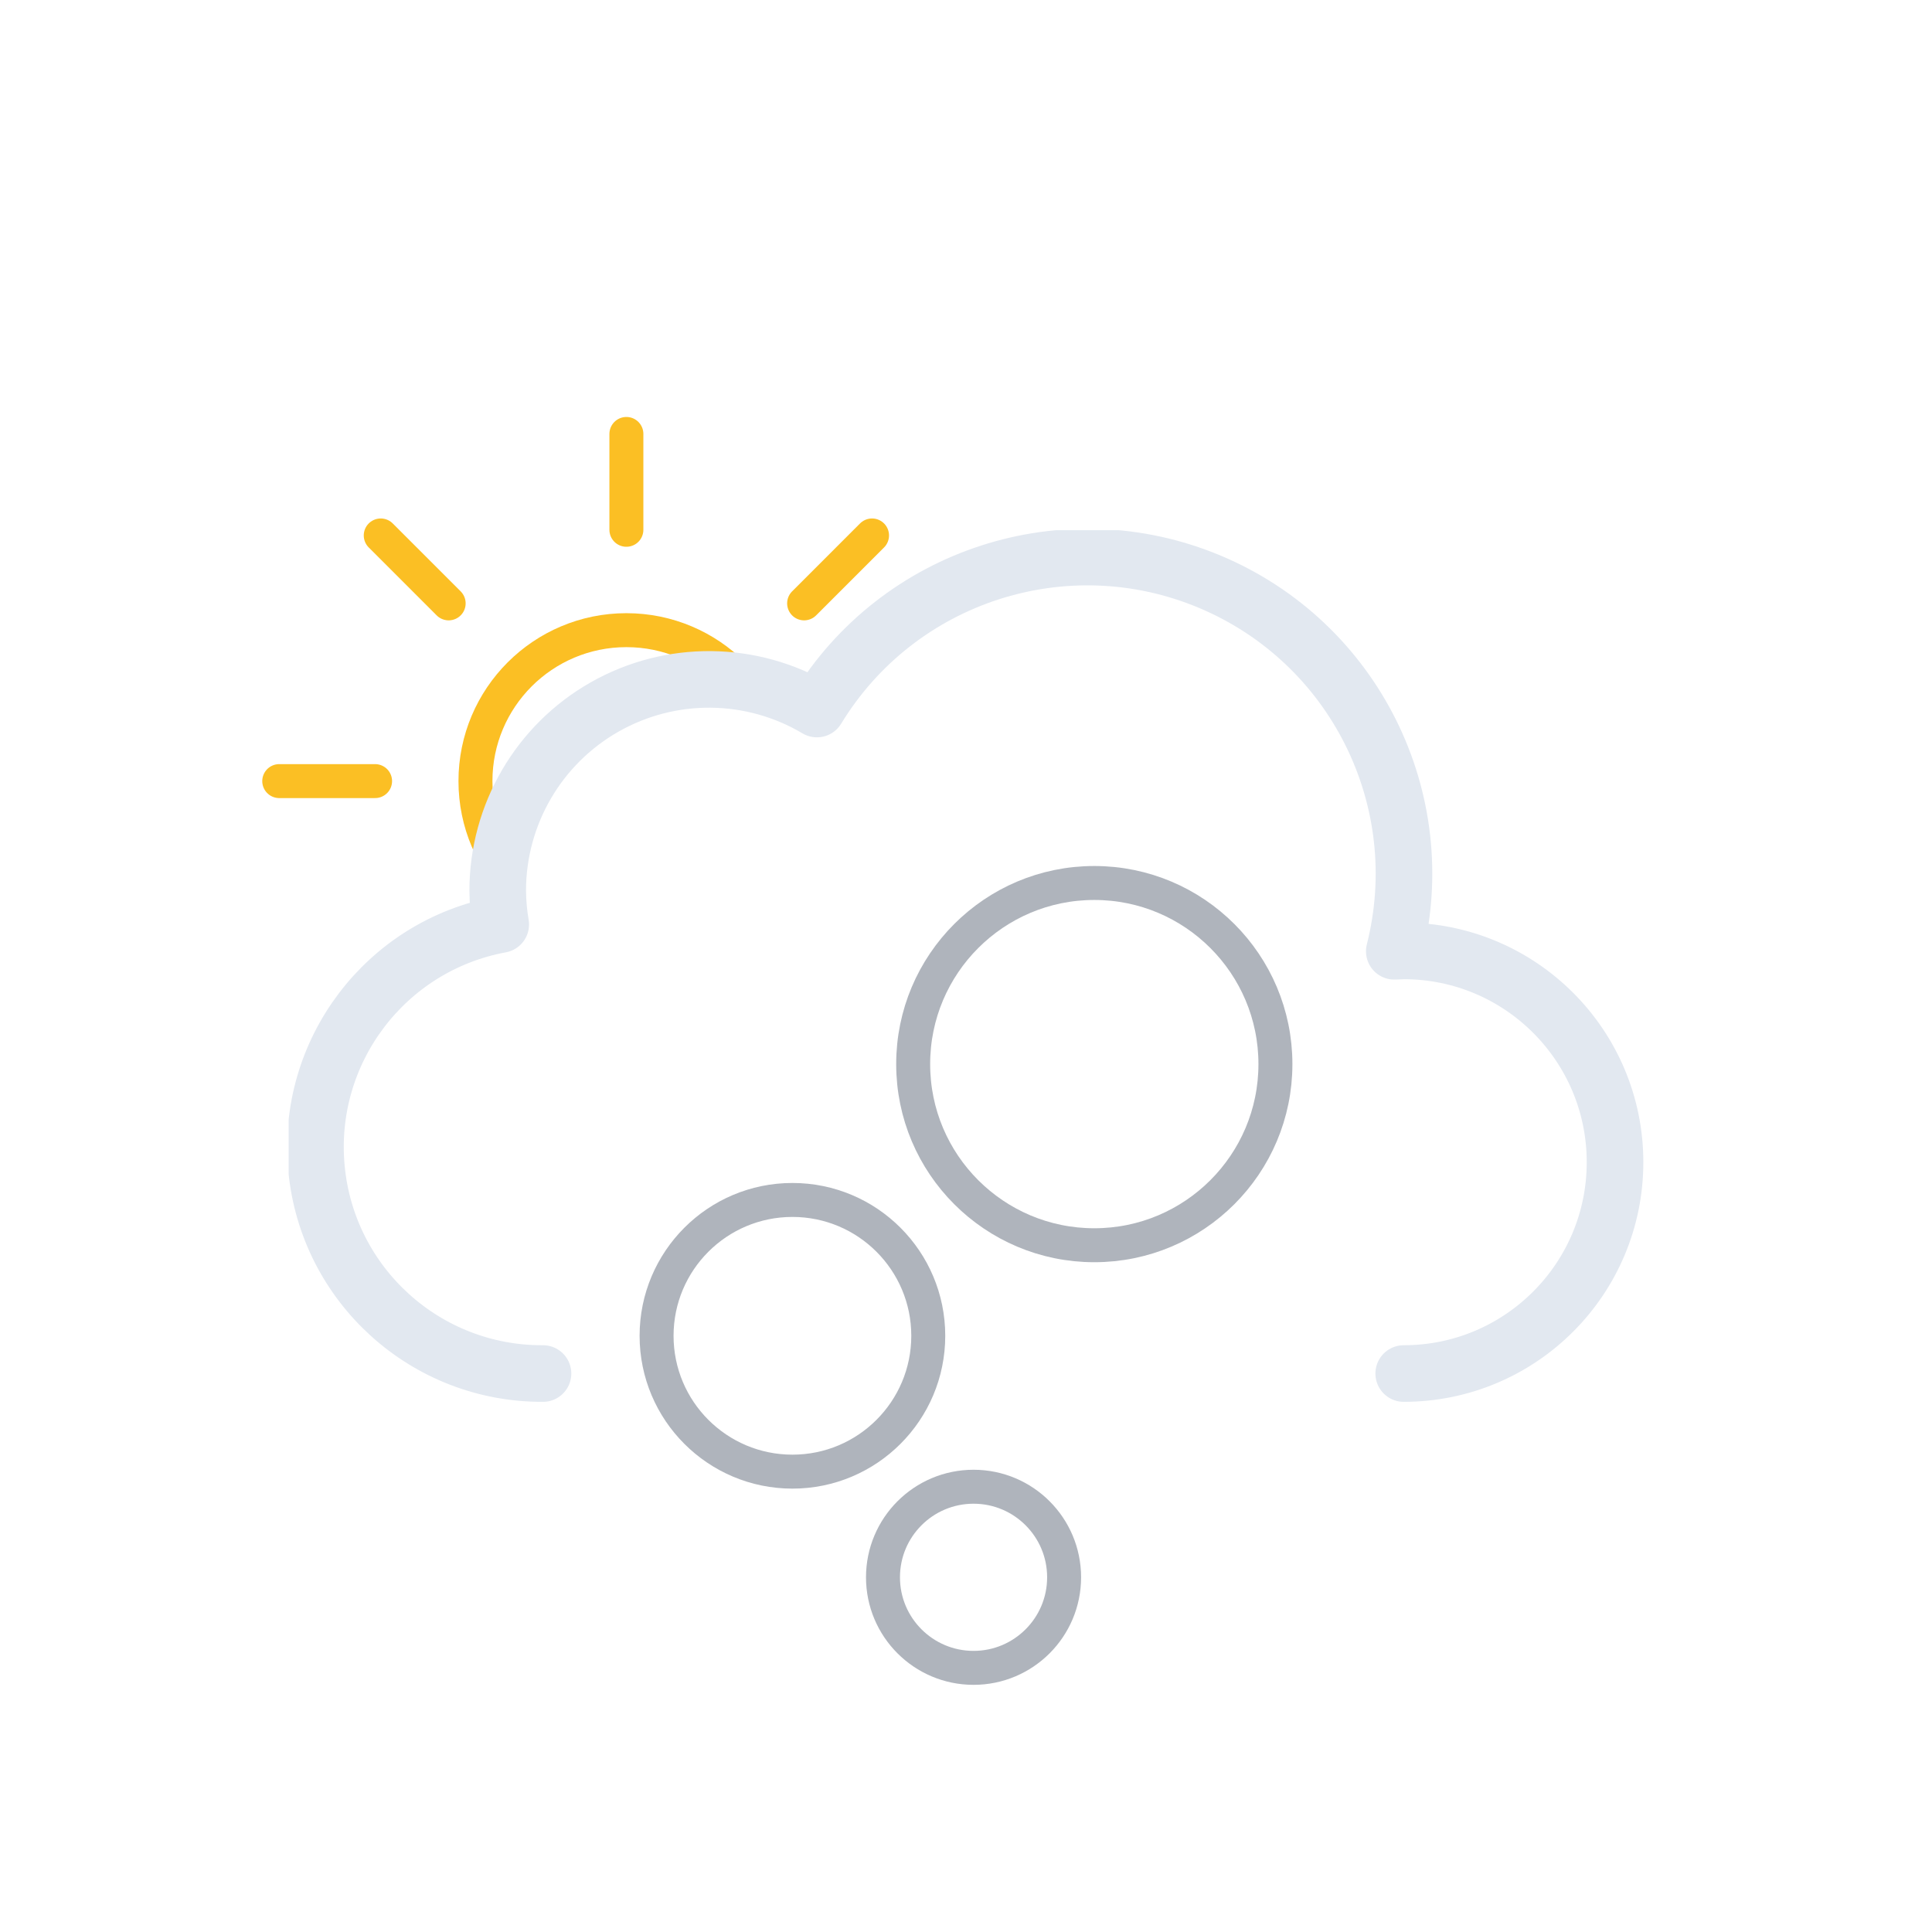
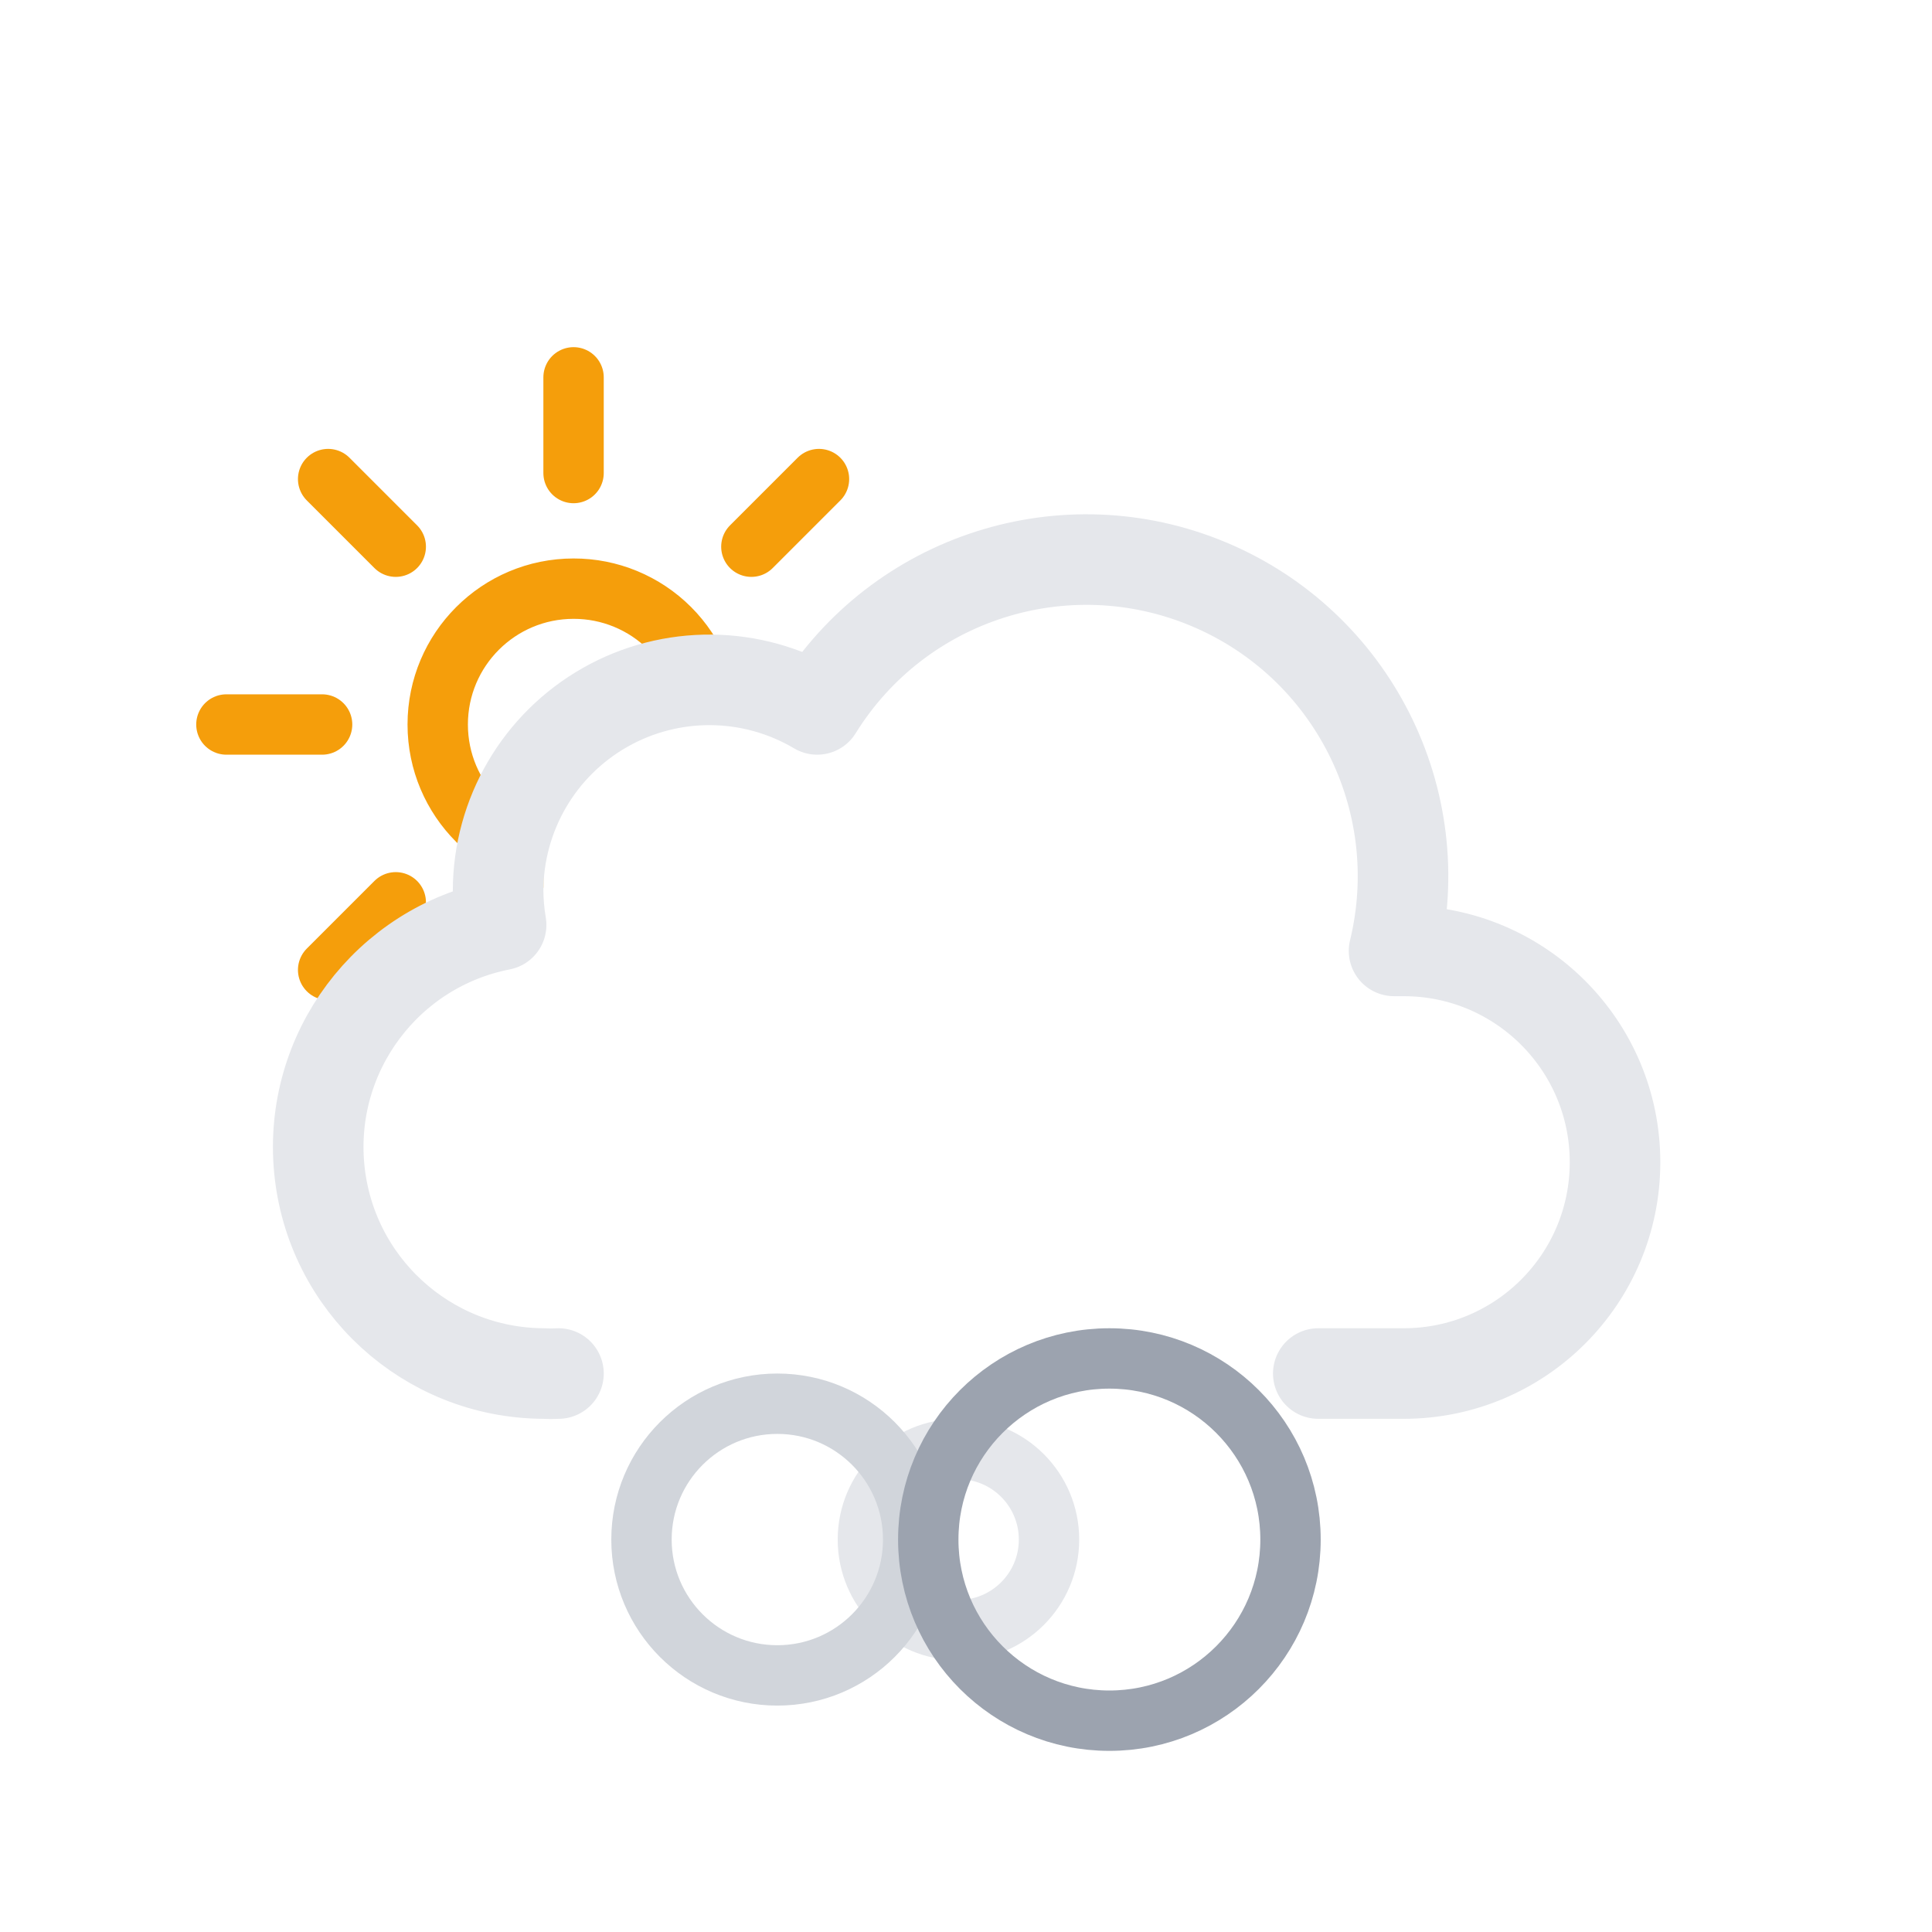
- <svg xmlns="http://www.w3.org/2000/svg" xmlns:xlink="http://www.w3.org/1999/xlink" viewBox="0 0 512 512">
+ <svg xmlns="http://www.w3.org/2000/svg" viewBox="0 0 64 64">
  <defs>
-     <symbol id="c" viewBox="0 0 193 193">
-       <circle cx="96.5" cy="96.5" r="40" fill="none" stroke="#fbbf24" stroke-miterlimit="10" stroke-width="9" />
-       <path fill="none" stroke="#fbbf24" stroke-linecap="round" stroke-miterlimit="10" stroke-width="9" d="M96.5 29.9V4.5m0 184v-25.4m47.1-113.7 18-18M31.4 161.6l18-18m0-94.2-18-18m130.2 130.2-18-18M4.5 96.5h25.4m158.6 0h-25.4" />
-     </symbol>
-     <symbol id="d" viewBox="0 0 359 231">
-       <path fill="none" stroke="#e2e8f0" stroke-linecap="round" stroke-linejoin="round" stroke-width="15" d="M295.5 223.5a56 56 0 000-112l-2.5.1a83.9 83.9 0 00-153-64.2 56 56 0 00-84.6 48.1 56.6 56.6 0 00.8 9 60 60 0 0011.2 119" />
-     </symbol>
-     <symbol id="b" viewBox="0 0 435.5 371.5">
-       <g clip-path="url(#a)">
-         <use xlink:href="#c" width="193" height="193" transform="translate(69.5 110.5)" />
-       </g>
-       <use xlink:href="#d" width="359" height="231" transform="translate(76.5 140.5)" />
-     </symbol>
-     <symbol id="e" viewBox="0 0 173 217">
-       <circle cx="88.5" cy="188.5" r="24" fill="none" stroke="#afb4bc" stroke-miterlimit="10" stroke-width="9" />
-       <circle cx="40.5" cy="124.5" r="36" fill="none" stroke="#afb4bc" stroke-miterlimit="10" stroke-width="9" />
-       <circle cx="120.5" cy="52.5" r="48" fill="none" stroke="#afb4bc" stroke-miterlimit="10" stroke-width="9" />
-     </symbol>
    <clipPath id="a">
-       <path fill="none" d="M288 148a83.8 83.8 0 00-71.4 40 56 56 0 00-84.6 48 56.6 56.6 0 00.8 9A60 60 0 0084 304H0V0h288Z" />
+       <path fill="none" d="M12 35l-5.28-4.21-2-6 1-7 4-5 5-3h6l5 1 3 3L33 20l-6 4h-6l-3 3v4l-4 2-2 2z" />
    </clipPath>
  </defs>
-   <use xlink:href="#b" width="435.5" height="371.5" />
-   <use xlink:href="#e" width="173" height="217" transform="translate(169.5 229.5)" />
+   <g clip-path="url(#a)">
+     <g>
+       <path fill="none" stroke="#f59e0b" stroke-linecap="round" stroke-miterlimit="10" stroke-width="2" d="M23.5 24a4.5 4.5 0 11-4.5-4.5 4.49 4.49 0 014.5 4.5zM19 15.67V12.5m0 23v-3.17m5.89-14.22l2.24-2.24M10.87 32.13l2.24-2.24m0-11.78l-2.24-2.24m16.26 16.26l-2.24-2.24M7.5 24h3.17m19.83 0h-3.17" />
+       <animateTransform attributeName="transform" dur="45s" from="0 19 24" repeatCount="indefinite" to="360 19 24" type="rotate" />
+     </g>
+   </g>
+   <path fill="none" stroke="#e5e7eb" stroke-linecap="round" stroke-linejoin="round" stroke-width="3" d="M43.67 45.5h2.83a7 7 0 000-14h-.32a10.49 10.49 0 00-19.11-8 7 7 0 00-10.57 6 7.21 7.21 0 00.1 1.14A7.5 7.5 0 0018 45.5a4.19 4.19 0 00.5 0v0" />
+   <circle cx="31.75" cy="51" r="3" fill="none" stroke="#e5e7eb" stroke-linecap="round" stroke-linejoin="round" stroke-width="2">
+     <animateTransform attributeName="transform" dur="3s" repeatCount="indefinite" type="translate" values="0 0; 0 -17;" />
+     <animate attributeName="opacity" dur="3s" repeatCount="indefinite" values="0; 1; 1; 1; 0" />
+     <animate attributeName="r" dur="3s" repeatCount="indefinite" values="3; 4.5; 6" />
+     <animate attributeName="stroke" dur="3s" repeatCount="indefinite" values="#9ca3af; #d1d5db; #e5e7eb" />
+   </circle>
+   <circle cx="25.75" cy="51" r="4.5" fill="none" stroke="#d1d5db" stroke-miterlimit="10" stroke-width="2">
+     <animateTransform attributeName="transform" begin="-1s" dur="3s" repeatCount="indefinite" type="translate" values="0 0; 0 -17;" />
+     <animate attributeName="opacity" begin="-1s" dur="3s" repeatCount="indefinite" values="0; 1; 1; 1; 0" />
+     <animate attributeName="r" begin="-1s" dur="3s" repeatCount="indefinite" values="3; 4.5; 6" />
+     <animate attributeName="cx" begin="-1s" dur="3s" repeatCount="indefinite" values="31.75; 25.75" />
+     <animate attributeName="stroke" begin="-1s" dur="3s" repeatCount="indefinite" values="#9ca3af; #d1d5db; #e5e7eb" />
+   </circle>
+   <circle cx="36.75" cy="51" r="6" fill="none" stroke="#9ca3af" stroke-miterlimit="10" stroke-width="2">
+     <animateTransform attributeName="transform" begin="-2s" dur="3s" repeatCount="indefinite" type="translate" values="0 0; 0 -17;" />
+     <animate attributeName="opacity" begin="-2s" dur="3s" repeatCount="indefinite" values="0; 1; 1; 1; 0" />
+     <animate attributeName="r" begin="-2s" dur="3s" repeatCount="indefinite" values="3; 4.5; 6" />
+     <animate attributeName="cx" begin="-2s" dur="3s" repeatCount="indefinite" values="31.75; 36.75" />
+     <animate attributeName="stroke" begin="-2s" dur="3s" repeatCount="indefinite" values="#9ca3af; #d1d5db; #e5e7eb" />
+   </circle>
</svg>
